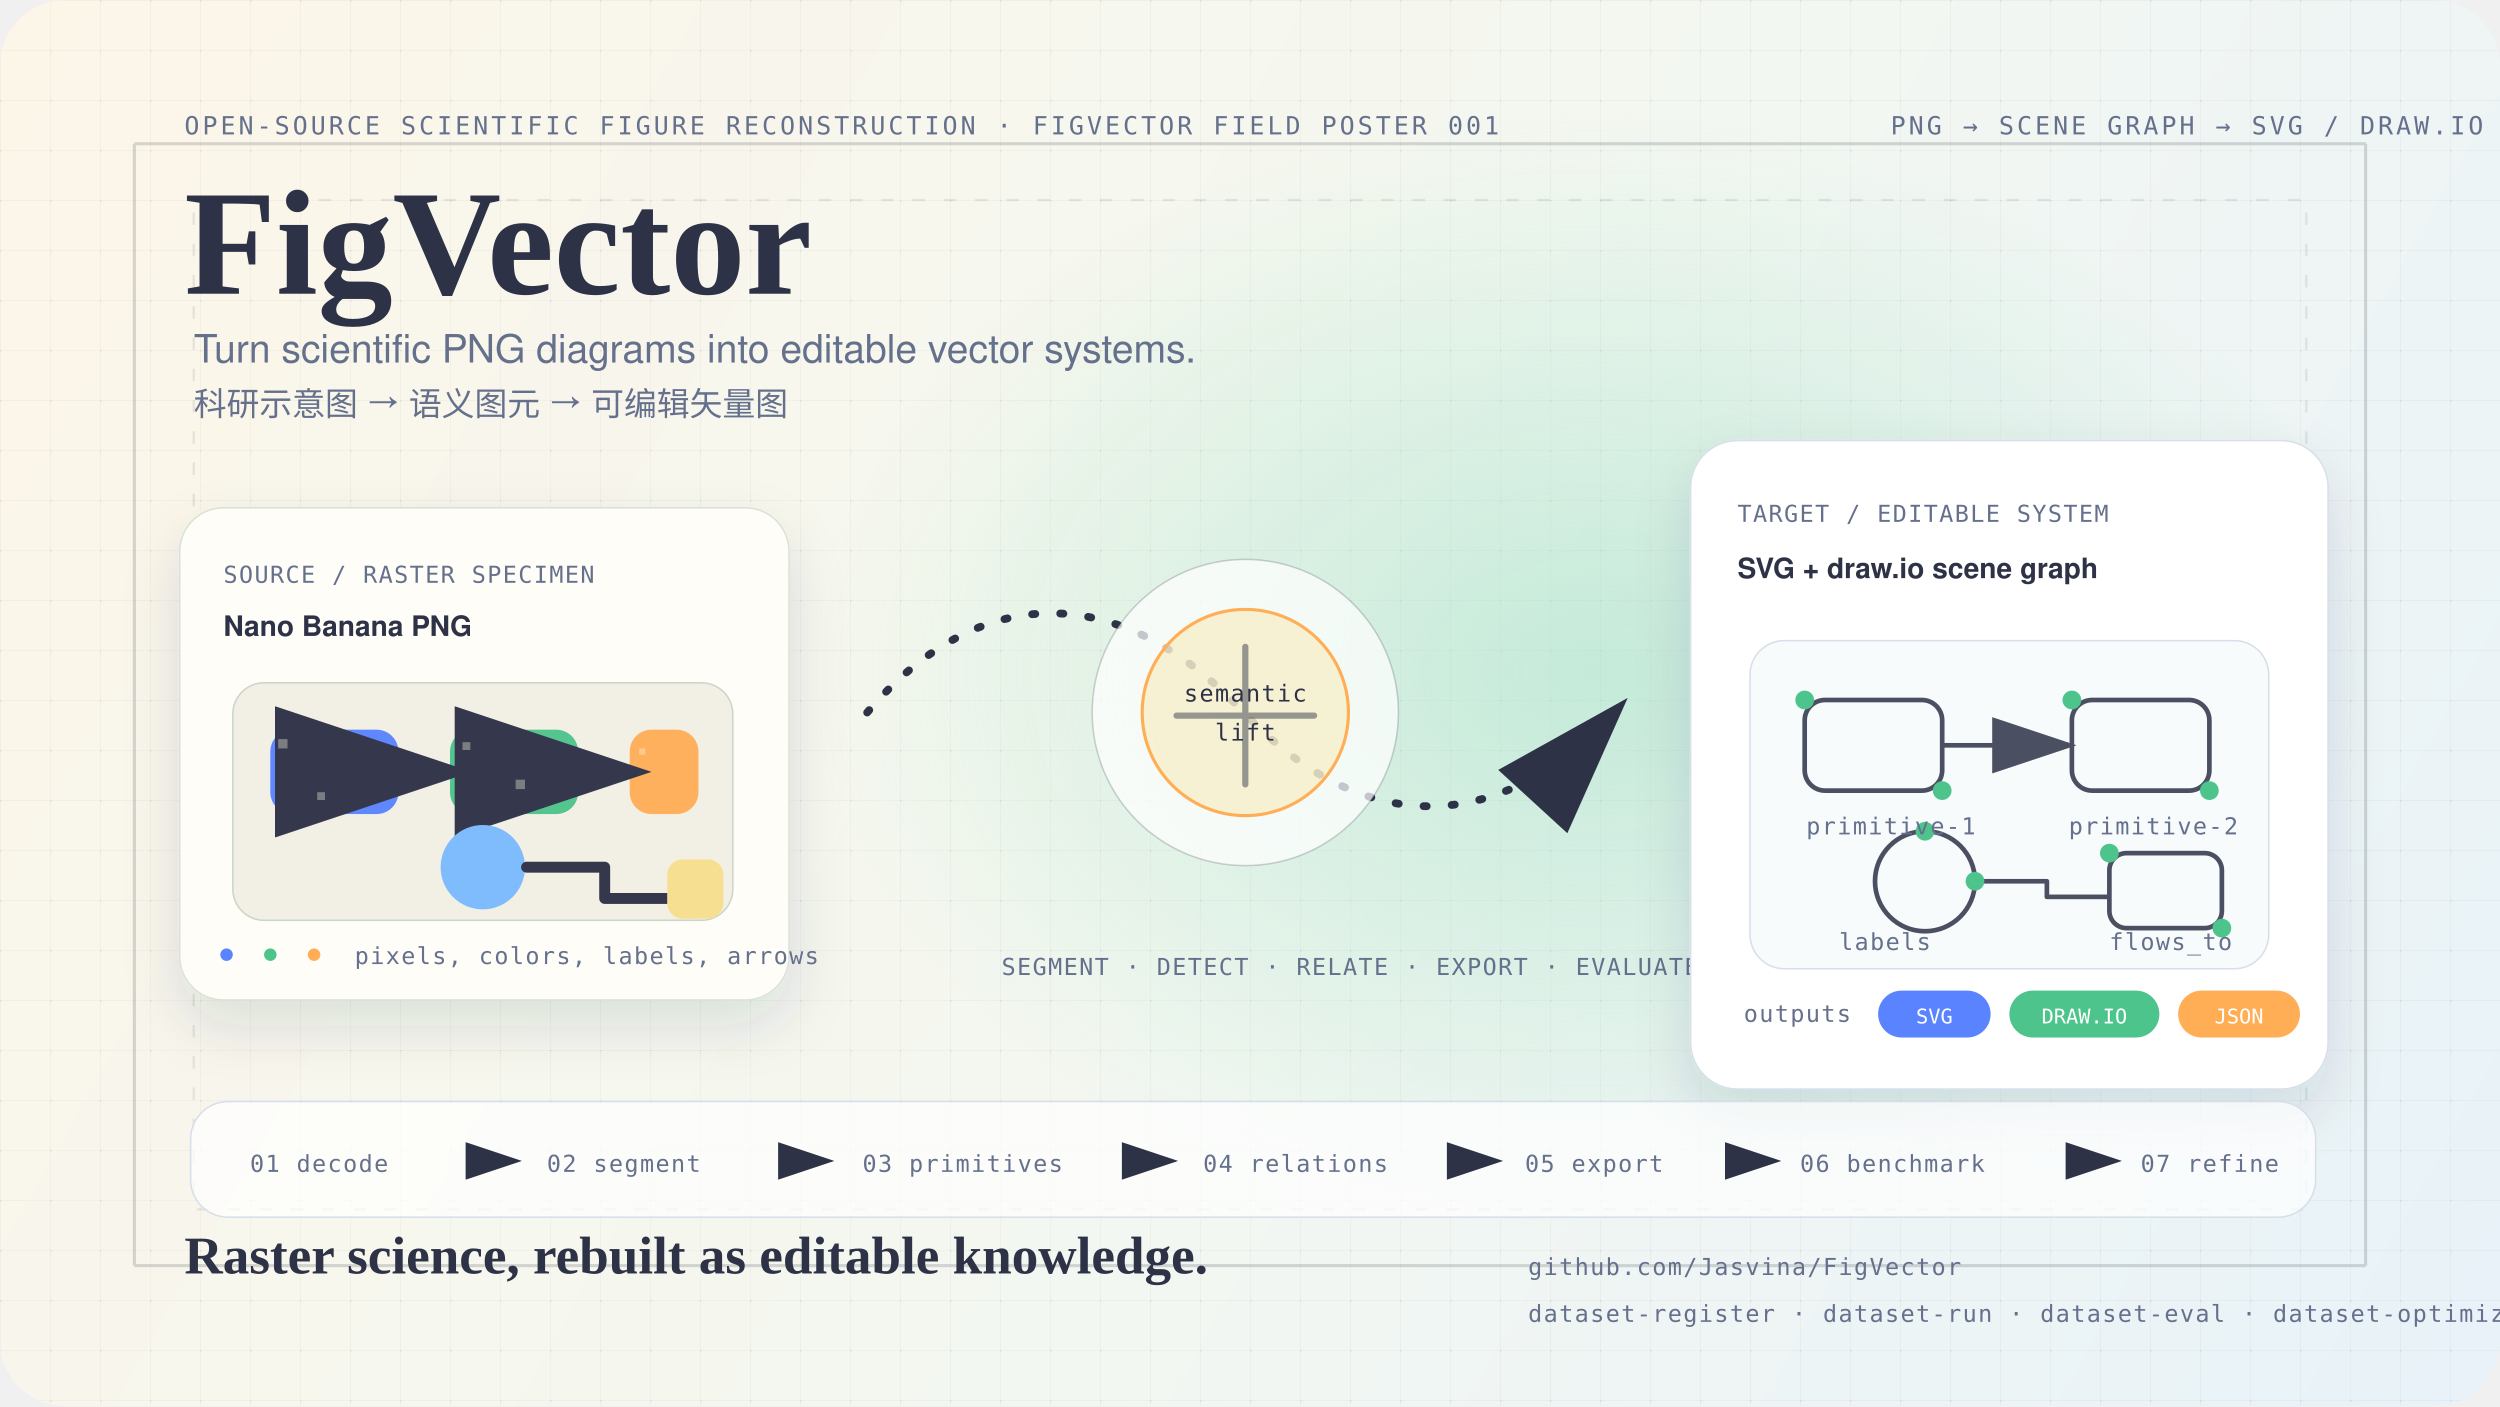
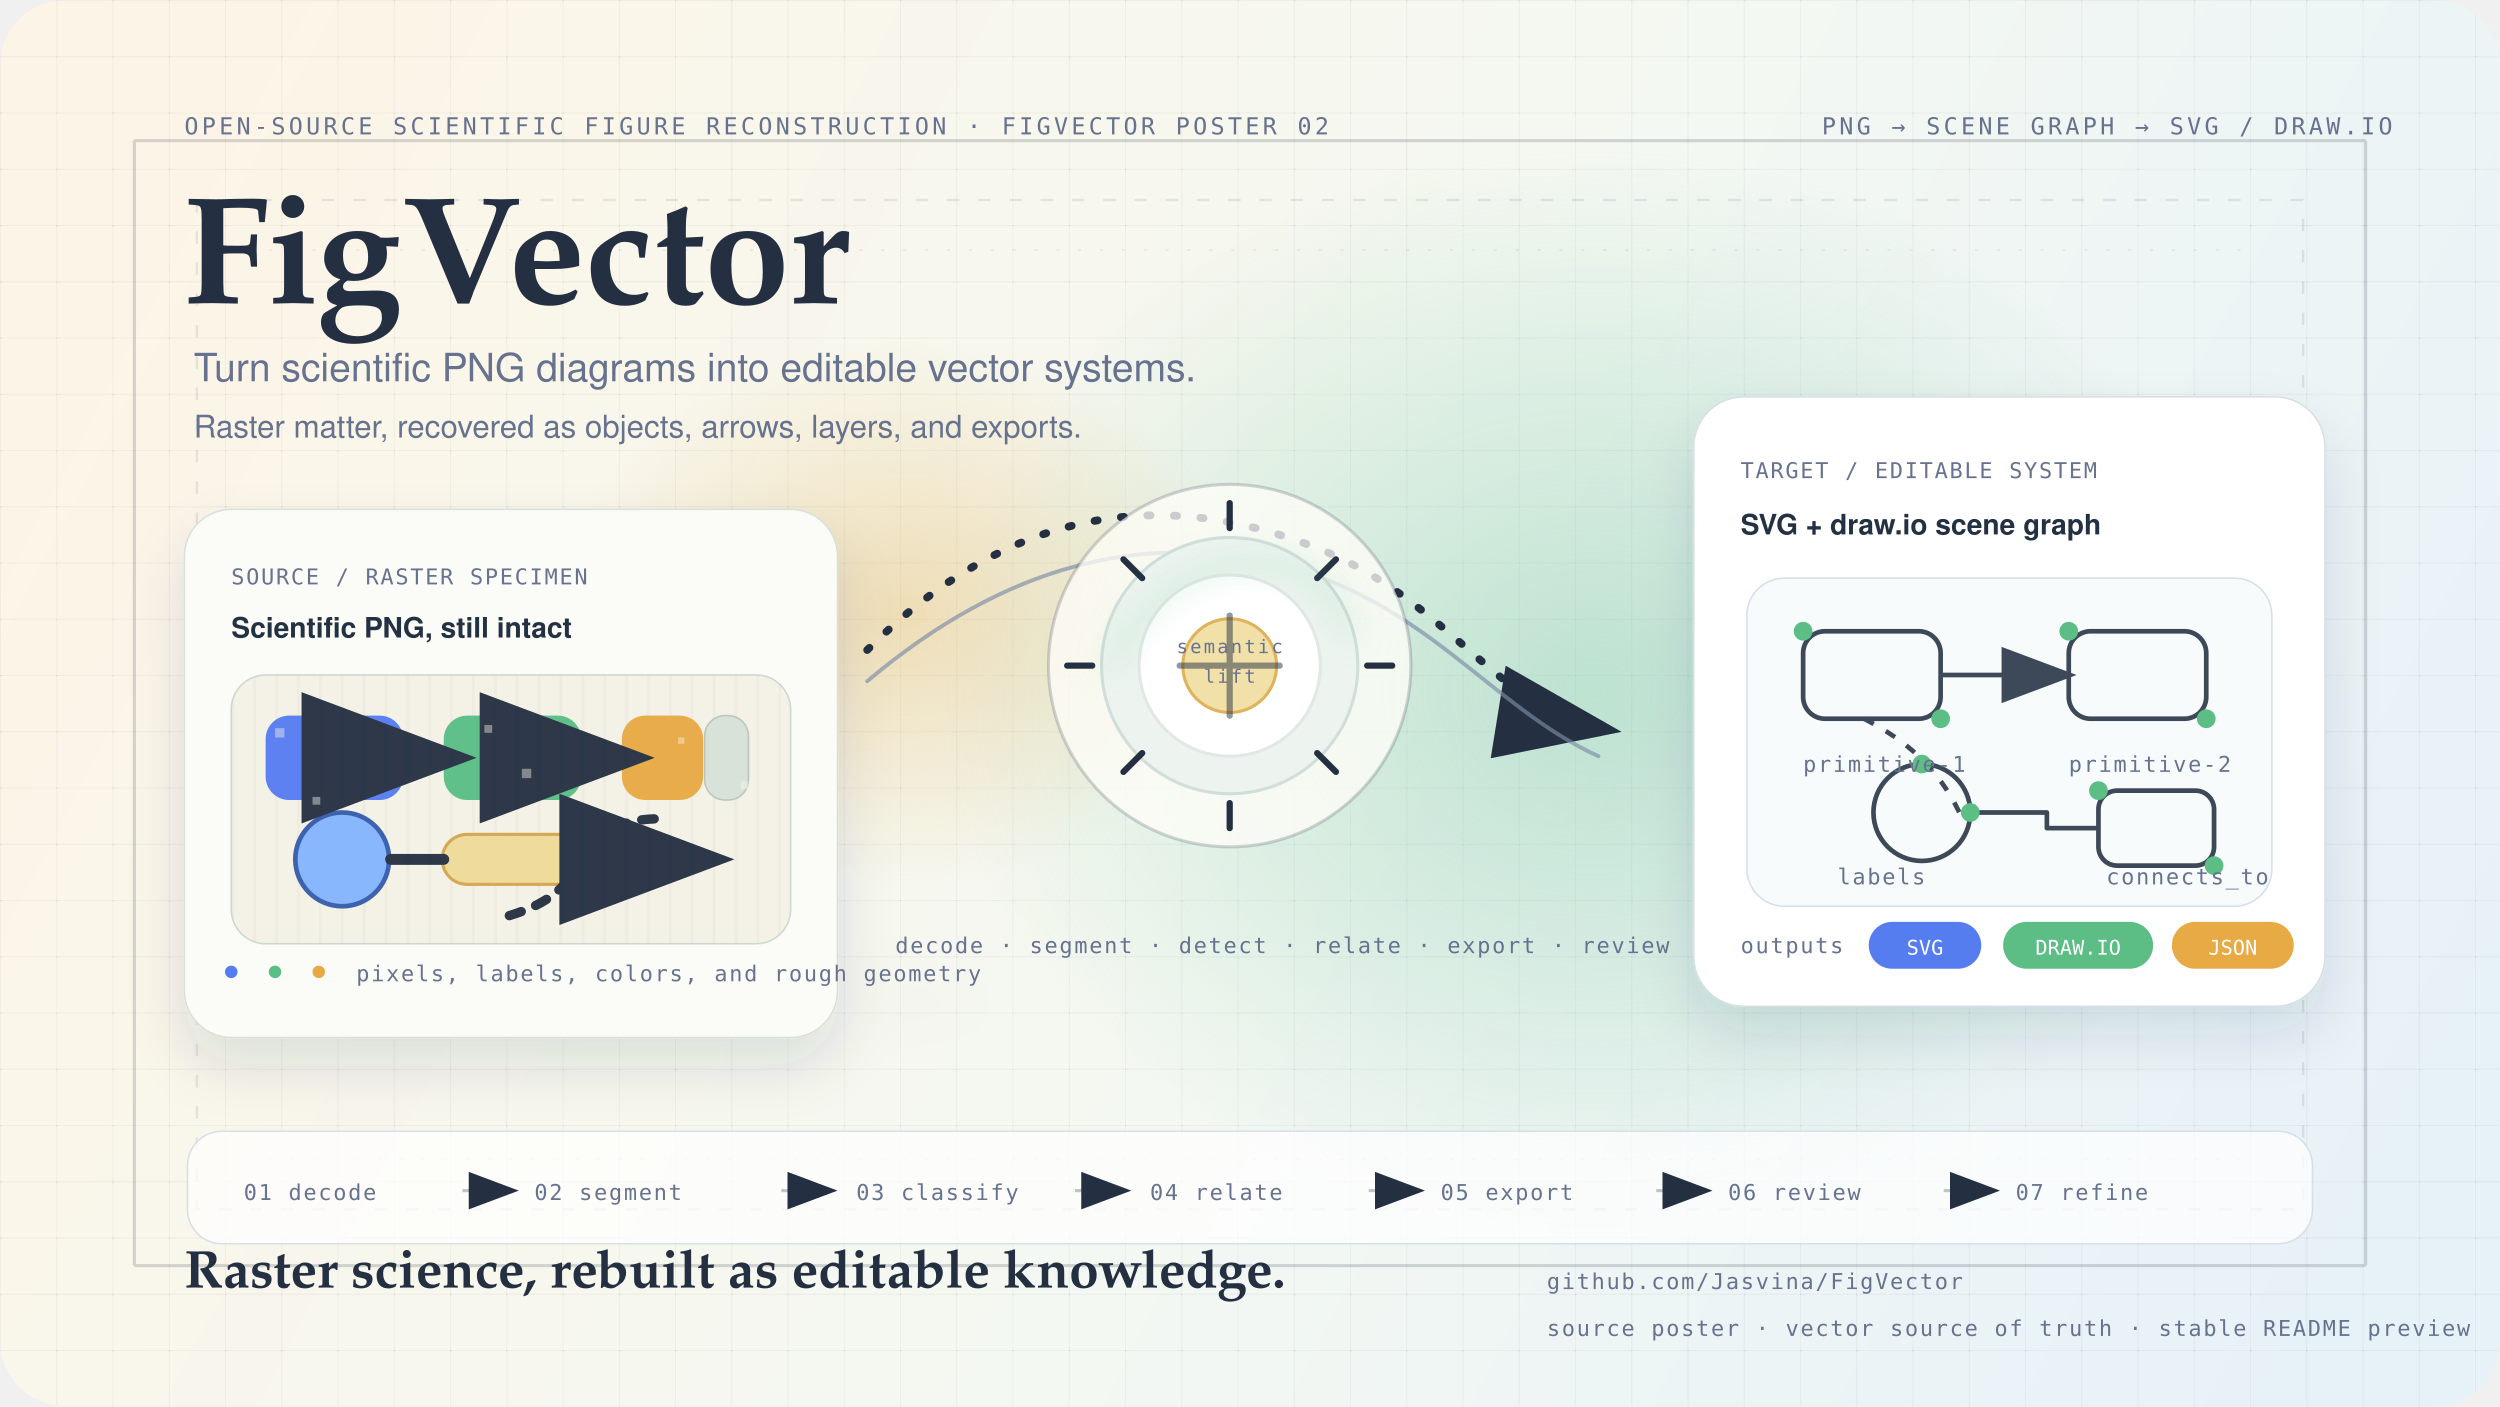
<svg xmlns="http://www.w3.org/2000/svg" width="1600" height="900" viewBox="0 0 1600 900" fill="none">
  <defs>
-     <linearGradient id="paper" x1="0" y1="0" x2="1600" y2="900" gradientUnits="userSpaceOnUse">
-       <stop stop-color="#FCF6E8" />
-       <stop offset="0.55" stop-color="#F3F7F1" />
-       <stop offset="1" stop-color="#E8F2F8" />
+     <linearGradient id="paper" x1="112" y1="84" x2="1510" y2="820" gradientUnits="userSpaceOnUse">
+       <stop stop-color="#FCF5E7" />
+       <stop offset="0.54" stop-color="#F4F8F2" />
+       <stop offset="1" stop-color="#E7F1F8" />
    </linearGradient>
-     <radialGradient id="glow" cx="0" cy="0" r="1" gradientUnits="userSpaceOnUse" gradientTransform="translate(1020 430) rotate(90) scale(360 500)">
-       <stop stop-color="#9FE0C5" stop-opacity="0.55" />
-       <stop offset="1" stop-color="#9FE0C5" stop-opacity="0" />
+     <radialGradient id="halo" cx="0" cy="0" r="1" gradientUnits="userSpaceOnUse" gradientTransform="translate(1020 442) rotate(90) scale(350 420)">
+       <stop stop-color="#7EC9A8" stop-opacity="0.46" />
+       <stop offset="1" stop-color="#7EC9A8" stop-opacity="0" />
    </radialGradient>
-     <pattern id="microgrid" width="32" height="32" patternUnits="userSpaceOnUse">
-       <path d="M32 0H0V32" stroke="#2E3247" stroke-opacity="0.045" stroke-width="1" />
-       <circle cx="0" cy="0" r="1.3" fill="#2E3247" fill-opacity="0.08" />
+     <radialGradient id="amberHalo" cx="0" cy="0" r="1" gradientUnits="userSpaceOnUse" gradientTransform="translate(578 392) rotate(90) scale(174 220)">
+       <stop stop-color="#E0B35A" stop-opacity="0.38" />
+       <stop offset="1" stop-color="#E0B35A" stop-opacity="0" />
+     </radialGradient>
+     <linearGradient id="panel" x1="0" y1="0" x2="0" y2="1" gradientUnits="userSpaceOnUse">
+       <stop stop-color="#FFFDF8" />
+       <stop offset="1" stop-color="#FBFBF7" />
+     </linearGradient>
+     <pattern id="grid" width="36" height="36" patternUnits="userSpaceOnUse">
+       <path d="M36 0H0V36" stroke="#243042" stroke-opacity="0.055" stroke-width="1" />
+       <circle cx="0" cy="0" r="1.1" fill="#243042" fill-opacity="0.08" />
    </pattern>
-     <filter id="softShadow" x="-20%" y="-20%" width="140%" height="140%" color-interpolation-filters="sRGB">
-       <feDropShadow dx="0" dy="16" stdDeviation="18" flood-color="#263149" flood-opacity="0.12" />
+     <pattern id="scan" width="14" height="14" patternUnits="userSpaceOnUse">
+       <rect width="2" height="14" fill="#243042" fill-opacity="0.04" />
+     </pattern>
+     <filter id="shadow" x="-20%" y="-20%" width="140%" height="140%" color-interpolation-filters="sRGB">
+       <feDropShadow dx="0" dy="18" stdDeviation="18" flood-color="#203046" flood-opacity="0.12" />
    </filter>
-     <marker id="arrow" markerWidth="18" markerHeight="12" refX="16" refY="6" orient="auto">
-       <path d="M0 0L18 6L0 12Z" fill="#2E3247" />
+     <filter id="softGlow" x="-40%" y="-40%" width="180%" height="180%" color-interpolation-filters="sRGB">
+       <feGaussianBlur stdDeviation="10" result="blur" />
+       <feColorMatrix in="blur" type="matrix" values="1 0 0 0 0  0 1 0 0 0  0 0 1 0 0  0 0 0 0.42 0" />
+     </filter>
+     <marker id="arrow" markerWidth="16" markerHeight="12" refX="13" refY="6" orient="auto">
+       <path d="M0 0L16 6L0 12Z" fill="#243042" />
    </marker>
    <style>
-       .serif { font-family: Georgia, 'Times New Roman', serif; }
-       .sans { font-family: Avenir, Helvetica, Arial, sans-serif; }
+       .serif { font-family: 'Iowan Old Style', 'Baskerville', 'Palatino Linotype', Georgia, serif; }
+       .sans { font-family: 'Avenir Next', 'Helvetica Neue', Helvetica, sans-serif; }
      .mono { font-family: 'SF Mono', 'Menlo', 'Consolas', monospace; }
-       .ink { fill: #2E3247; }
-       .muted { fill: #65708C; }
-       .tiny { font-size: 16px; letter-spacing: 0.12em; }
+       .ink { fill: #243042; }
+       .muted { fill: #66728E; }
+       .tiny { font-size: 15px; letter-spacing: 0.14em; }
+       .tag { font-size: 16px; letter-spacing: 0.18em; }
      .label { font-size: 18px; font-weight: 700; }
-       .caption { font-size: 15px; letter-spacing: 0.06em; }
+       .caption { font-size: 14px; letter-spacing: 0.08em; }
+       .micro { font-size: 12px; letter-spacing: 0.12em; }
    </style>
  </defs>
  <rect width="1600" height="900" rx="42" fill="url(#paper)" />
-   <rect width="1600" height="900" rx="42" fill="url(#microgrid)" />
-   <rect width="1600" height="900" rx="42" fill="url(#glow)" />
-   <path d="M86 92H1514M86 810H1514M86 92V810M1514 92V810" stroke="#2E3247" stroke-opacity="0.18" stroke-width="2" />
-   <path d="M124 128H1476V774H124V128Z" stroke="#2E3247" stroke-opacity="0.10" stroke-width="1.5" stroke-dasharray="8 12" />
-   <text x="118" y="86" class="mono tiny muted">OPEN-SOURCE SCIENTIFIC FIGURE RECONSTRUCTION · FIGVECTOR FIELD POSTER 001</text>
-   <text x="1210" y="86" class="mono tiny muted">PNG → SCENE GRAPH → SVG / DRAW.IO</text>
-   <text x="118" y="188" class="serif ink" font-size="96" font-weight="700">FigVector</text>
-   <text x="124" y="232" class="sans muted" font-size="25">Turn scientific PNG diagrams into editable vector systems.</text>
-   <text x="124" y="266" class="sans muted" font-size="21">科研示意图 → 语义图元 → 可编辑矢量图</text>
-   <g transform="translate(115 325)" filter="url(#softShadow)">
-     <rect width="390" height="315" rx="28" fill="#FFFDF8" stroke="#D9E2D8" />
-     <text x="28" y="48" class="mono caption muted">SOURCE / RASTER SPECIMEN</text>
-     <text x="28" y="82" class="sans label ink">Nano Banana PNG</text>
-     <g transform="translate(34 112)">
-       <rect width="320" height="152" rx="20" fill="#F2EFE4" stroke="#CBD6CB" />
+   <rect width="1600" height="900" rx="42" fill="url(#grid)" />
+   <rect width="1600" height="900" rx="42" fill="url(#halo)" />
+   <rect width="1600" height="900" rx="42" fill="url(#amberHalo)" />
+   <path d="M86 90H1514M86 810H1514M86 90V810M1514 90V810" stroke="#243042" stroke-opacity="0.18" stroke-width="2" />
+   <path d="M126 128H1474V774H126V128Z" stroke="#243042" stroke-opacity="0.1" stroke-width="1.5" stroke-dasharray="8 12" />
+   <path d="M158 160H1440" stroke="#243042" stroke-opacity="0.08" stroke-width="1" stroke-dasharray="2 12" />
+   <path d="M158 742H1440" stroke="#243042" stroke-opacity="0.08" stroke-width="1" stroke-dasharray="2 12" />
+   <text x="118" y="86" class="mono tiny muted">OPEN-SOURCE SCIENTIFIC FIGURE RECONSTRUCTION · FIGVECTOR POSTER 02</text>
+   <text x="1166" y="86" class="mono tiny muted">PNG → SCENE GRAPH → SVG / DRAW.IO</text>
+   <text x="118" y="194" class="serif ink" font-size="98" font-weight="700">FigVector</text>
+   <text x="124" y="244" class="sans muted" font-size="25">Turn scientific PNG diagrams into editable vector systems.</text>
+   <text x="124" y="280" class="sans muted" font-size="20">Raster matter, recovered as objects, arrows, layers, and exports.</text>
+   <g transform="translate(118 326)" filter="url(#shadow)">
+     <rect width="418" height="338" rx="30" fill="url(#panel)" stroke="#D8E1D9" />
+     <text x="30" y="48" class="mono caption muted">SOURCE / RASTER SPECIMEN</text>
+     <text x="30" y="82" class="sans label ink">Scientific PNG, still intact</text>
+     <g transform="translate(30 106)">
+       <rect width="358" height="172" rx="22" fill="#F4F1E6" stroke="#CDD8CF" />
+       <rect width="358" height="172" rx="22" fill="url(#scan)" opacity="0.62" />
      <g opacity="0.96">
-         <rect x="24" y="30" width="82" height="54" rx="14" fill="#5A84FF" />
-         <rect x="139" y="30" width="82" height="54" rx="14" fill="#4EC48C" />
-         <rect x="254" y="30" width="44" height="54" rx="14" fill="#FFAE56" />
-         <line x1="107" y1="57" x2="139" y2="57" stroke="#2E3247" stroke-width="7" stroke-linecap="round" marker-end="url(#arrow)" />
-         <line x1="222" y1="57" x2="254" y2="57" stroke="#2E3247" stroke-width="7" stroke-linecap="round" marker-end="url(#arrow)" />
-         <circle cx="160" cy="118" r="27" fill="#7ABAFF" />
-         <path d="M188 118H238V138H284" stroke="#2E3247" stroke-width="7" stroke-linecap="round" stroke-linejoin="round" />
-         <rect x="278" y="113" width="36" height="38" rx="10" fill="#F8DF8F" />
+         <rect x="22" y="26" width="88" height="54" rx="15" fill="#567DF0" />
+         <rect x="136" y="26" width="88" height="54" rx="15" fill="#5BBE85" />
+         <rect x="250" y="26" width="52" height="54" rx="15" fill="#E7AA45" />
+         <rect x="303" y="26" width="28" height="54" rx="13" fill="#D7E2D9" stroke="#B5C5BB" />
+         <circle cx="71" cy="118" r="30" fill="#84B5FF" stroke="#355EAC" stroke-width="3" />
+         <rect x="135" y="102" width="116" height="32" rx="16" fill="#EEDC9A" stroke="#D3A64E" stroke-width="2" />
+         <line x1="110" y1="53" x2="136" y2="53" stroke="#243042" stroke-width="7" stroke-linecap="round" marker-end="url(#arrow)" />
+         <line x1="224" y1="53" x2="250" y2="53" stroke="#243042" stroke-width="7" stroke-linecap="round" marker-end="url(#arrow)" />
+         <path d="M102 118H136" stroke="#243042" stroke-width="7" stroke-linecap="round" />
+         <path d="M251 118H301" stroke="#243042" stroke-width="7" stroke-linecap="round" marker-end="url(#arrow)" />
+         <path d="M178 154C204 146 214 136 225 118C238 98 252 92 275 92" stroke="#243042" stroke-width="6" stroke-linecap="round" stroke-dasharray="8 10" />
      </g>
-       <g opacity="0.35">
-         <rect x="29" y="36" width="6" height="6" fill="#FCF6E8" />
-         <rect x="54" y="70" width="5" height="5" fill="#FCF6E8" />
-         <rect x="147" y="38" width="5" height="5" fill="#FCF6E8" />
-         <rect x="181" y="62" width="6" height="6" fill="#FCF6E8" />
-         <rect x="260" y="42" width="4" height="4" fill="#FCF6E8" />
+       <g opacity="0.42">
+         <rect x="28" y="34" width="6" height="6" fill="#FCF5E7" />
+         <rect x="52" y="78" width="5" height="5" fill="#FCF5E7" />
+         <rect x="162" y="32" width="5" height="5" fill="#FCF5E7" />
+         <rect x="186" y="60" width="6" height="6" fill="#FCF5E7" />
+         <rect x="286" y="40" width="4" height="4" fill="#FCF5E7" />
+         <rect x="326" y="68" width="5" height="5" fill="#FCF5E7" />
      </g>
    </g>
-     <g transform="translate(30 286)">
-       <circle cx="0" cy="0" r="4" fill="#5A84FF" />
-       <circle cx="28" cy="0" r="4" fill="#4EC48C" />
-       <circle cx="56" cy="0" r="4" fill="#FFAE56" />
-       <text x="82" y="6" class="mono caption muted">pixels, colors, labels, arrows</text>
+     <g transform="translate(30 296)">
+       <circle cx="0" cy="0" r="4" fill="#567DF0" />
+       <circle cx="28" cy="0" r="4" fill="#5BBE85" />
+       <circle cx="56" cy="0" r="4" fill="#E7AA45" />
+       <text x="80" y="6" class="mono caption muted">pixels, labels, colors, and rough geometry</text>
    </g>
  </g>
-   <g transform="translate(555 346)">
-     <path d="M0 110C72 25 162 26 240 109C316 190 404 191 480 108" stroke="#2E3247" stroke-width="5" stroke-linecap="round" stroke-dasharray="2 16" marker-end="url(#arrow)" />
-     <g transform="translate(132 0)">
-       <circle cx="110" cy="110" r="98" fill="#FFFFFF" fill-opacity="0.72" stroke="#2E3247" stroke-opacity="0.22" />
-       <circle cx="110" cy="110" r="66" fill="#F8DF8F" fill-opacity="0.35" stroke="#FFAE56" stroke-width="2" />
-       <path d="M66 112H154M110 68V156" stroke="#2E3247" stroke-width="4" stroke-linecap="round" opacity="0.48" />
-       <text x="110" y="103" text-anchor="middle" class="mono caption ink">semantic</text>
-       <text x="110" y="128" text-anchor="middle" class="mono caption ink">lift</text>
+   <g transform="translate(555 286)">
+     <path d="M0 130C92 38 188 26 286 64C370 96 406 170 468 180" stroke="#243042" stroke-width="5" stroke-linecap="round" stroke-dasharray="2 15" marker-end="url(#arrow)" />
+     <path d="M0 150C90 74 176 56 258 74C356 96 398 166 468 198" stroke="#7C8AA6" stroke-opacity="0.65" stroke-width="2.5" stroke-linecap="round" />
+     <g transform="translate(136 12)">
+       <circle cx="96" cy="128" r="116" fill="#FFFDF8" fill-opacity="0.76" stroke="#243042" stroke-opacity="0.2" stroke-width="2" />
+       <circle cx="96" cy="128" r="82" fill="#EDF4EF" stroke="#D1DEDA" stroke-width="2" />
+       <circle cx="96" cy="128" r="58" fill="#FFFFFF" stroke="#E2E8E6" stroke-width="2" />
+       <circle cx="96" cy="128" r="30" fill="#EEDC9A" fill-opacity="0.85" stroke="#E0B35A" stroke-width="2" />
+       <path d="M96 24V40M96 216V232M-8 128H8M184 128H200M28 60L40 72M152 184L164 196M28 196L40 184M152 72L164 60" stroke="#243042" stroke-width="4" stroke-linecap="round" />
+       <path d="M64 128H128M96 96V160" stroke="#243042" stroke-width="4" stroke-linecap="round" opacity="0.5" />
+       <text x="96" y="120" text-anchor="middle" class="mono micro muted">semantic</text>
+       <text x="96" y="139" text-anchor="middle" class="mono micro muted">lift</text>
+       <g filter="url(#softGlow)" opacity="0.56">
+         <path d="M20 128C36 94 58 72 96 64C136 56 160 74 172 106" stroke="#5BBE85" stroke-width="8" stroke-linecap="round" />
+       </g>
    </g>
-     <text x="86" y="278" class="mono caption muted">SEGMENT · DETECT · RELATE · EXPORT · EVALUATE</text>
+     <text x="18" y="324" class="mono caption muted">decode · segment · detect · relate · export · review</text>
  </g>
-   <g transform="translate(1082 282)" filter="url(#softShadow)">
-     <rect width="408" height="415" rx="30" fill="#FFFFFF" stroke="#D6DFEA" />
+   <g transform="translate(1084 254)" filter="url(#shadow)">
+     <rect width="404" height="390" rx="32" fill="#FFFFFF" stroke="#D6DFE4" />
    <text x="30" y="52" class="mono caption muted">TARGET / EDITABLE SYSTEM</text>
    <text x="30" y="88" class="sans label ink">SVG + draw.io scene graph</text>
-     <g transform="translate(38 128)">
-       <rect x="0" y="0" width="332" height="210" rx="22" fill="#F8FBFC" stroke="#D6DFEA" />
-       <g stroke="#2E3247" stroke-width="3" fill="none" opacity="0.85">
-         <rect x="35" y="38" width="88" height="58" rx="13" />
-         <rect x="206" y="38" width="88" height="58" rx="13" />
-         <circle cx="112" cy="154" r="32" />
-         <rect x="230" y="136" width="72" height="48" rx="11" />
-         <path d="M124 67H203" marker-end="url(#arrow)" />
-         <path d="M145 154H190V164H230" stroke-linejoin="round" />
+     <g transform="translate(34 116)">
+       <rect width="336" height="210" rx="24" fill="#F8FBFC" stroke="#D5DFE7" />
+       <g stroke="#243042" stroke-width="3" fill="none" opacity="0.88">
+         <rect x="36" y="34" width="88" height="56" rx="14" />
+         <rect x="206" y="34" width="88" height="56" rx="14" />
+         <circle cx="112" cy="150" r="31" />
+         <rect x="225" y="136" width="74" height="48" rx="12" />
+         <path d="M124 62H202" marker-end="url(#arrow)" />
+         <path d="M143 150H192V160H225" stroke-linejoin="round" />
+         <path d="M75 90C102 104 122 121 136 150" stroke-dasharray="7 9" />
      </g>
-       <g fill="#4EC48C">
-         <circle cx="35" cy="38" r="6" />
-         <circle cx="123" cy="96" r="6" />
-         <circle cx="206" cy="38" r="6" />
-         <circle cx="294" cy="96" r="6" />
-         <circle cx="112" cy="122" r="6" />
-         <circle cx="144" cy="154" r="6" />
-         <circle cx="230" cy="136" r="6" />
-         <circle cx="302" cy="184" r="6" />
+       <g fill="#5BBE85">
+         <circle cx="36" cy="34" r="6" />
+         <circle cx="124" cy="90" r="6" />
+         <circle cx="206" cy="34" r="6" />
+         <circle cx="294" cy="90" r="6" />
+         <circle cx="112" cy="119" r="6" />
+         <circle cx="143" cy="150" r="6" />
+         <circle cx="225" cy="136" r="6" />
+         <circle cx="299" cy="184" r="6" />
      </g>
-       <text x="36" y="124" class="mono caption muted">primitive-1</text>
-       <text x="204" y="124" class="mono caption muted">primitive-2</text>
-       <text x="57" y="198" class="mono caption muted">labels</text>
-       <text x="230" y="198" class="mono caption muted">flows_to</text>
+       <g class="mono caption muted">
+         <text x="36" y="124">primitive-1</text>
+         <text x="206" y="124">primitive-2</text>
+         <text x="58" y="196">labels</text>
+         <text x="230" y="196">connects_to</text>
+       </g>
    </g>
-     <g transform="translate(34 372)">
+     <g transform="translate(30 356)">
      <text x="0" y="0" class="mono caption muted">outputs</text>
-       <rect x="86" y="-20" width="72" height="30" rx="15" fill="#5A84FF" />
-       <text x="122" y="1" text-anchor="middle" fill="#fff" class="mono" font-size="13">SVG</text>
-       <rect x="170" y="-20" width="96" height="30" rx="15" fill="#4EC48C" />
-       <text x="218" y="1" text-anchor="middle" fill="#fff" class="mono" font-size="13">DRAW.IO</text>
-       <rect x="278" y="-20" width="78" height="30" rx="15" fill="#FFAE56" />
-       <text x="317" y="1" text-anchor="middle" fill="#fff" class="mono" font-size="13">JSON</text>
+       <rect x="82" y="-20" width="72" height="30" rx="15" fill="#567DF0" />
+       <text x="118" y="1" text-anchor="middle" fill="#fff" class="mono" font-size="13">SVG</text>
+       <rect x="168" y="-20" width="96" height="30" rx="15" fill="#5BBE85" />
+       <text x="216" y="1" text-anchor="middle" fill="#fff" class="mono" font-size="13">DRAW.IO</text>
+       <rect x="276" y="-20" width="78" height="30" rx="15" fill="#E7AA45" />
+       <text x="315" y="1" text-anchor="middle" fill="#fff" class="mono" font-size="13">JSON</text>
    </g>
  </g>
-   <g transform="translate(122 705)">
-     <rect width="1360" height="74" rx="24" fill="#FFFFFF" fill-opacity="0.72" stroke="#D6DFEA" />
+   <g transform="translate(120 724)">
+     <rect width="1360" height="72" rx="22" fill="#FFFFFF" fill-opacity="0.72" stroke="#D6E0E7" />
    <g class="mono caption muted">
-       <text x="38" y="45">01 decode</text>
-       <text x="228" y="45">02 segment</text>
-       <text x="430" y="45">03 primitives</text>
-       <text x="648" y="45">04 relations</text>
-       <text x="854" y="45">05 export</text>
-       <text x="1030" y="45">06 benchmark</text>
-       <text x="1248" y="45">07 refine</text>
+       <text x="36" y="44">01 decode</text>
+       <text x="222" y="44">02 segment</text>
+       <text x="428" y="44">03 classify</text>
+       <text x="616" y="44">04 relate</text>
+       <text x="802" y="44">05 export</text>
+       <text x="986" y="44">06 review</text>
+       <text x="1170" y="44">07 refine</text>
    </g>
-     <g stroke="#2E3247" stroke-opacity="0.28" stroke-width="2">
-       <path d="M184 38H208" marker-end="url(#arrow)" />
-       <path d="M384 38H408" marker-end="url(#arrow)" />
-       <path d="M604 38H628" marker-end="url(#arrow)" />
-       <path d="M812 38H836" marker-end="url(#arrow)" />
-       <path d="M990 38H1014" marker-end="url(#arrow)" />
-       <path d="M1208 38H1232" marker-end="url(#arrow)" />
+     <g stroke="#243042" stroke-opacity="0.28" stroke-width="2">
+       <path d="M176 38H206" marker-end="url(#arrow)" />
+       <path d="M380 38H410" marker-end="url(#arrow)" />
+       <path d="M568 38H598" marker-end="url(#arrow)" />
+       <path d="M756 38H786" marker-end="url(#arrow)" />
+       <path d="M940 38H970" marker-end="url(#arrow)" />
+       <path d="M1124 38H1154" marker-end="url(#arrow)" />
    </g>
  </g>
-   <g transform="translate(118 815)">
+   <g transform="translate(118 824)">
    <text class="serif ink" font-size="34" font-weight="700">Raster science, rebuilt as editable knowledge.</text>
-     <text x="860" y="1" class="mono caption muted">github.com/Jasvina/FigVector</text>
-     <text x="860" y="31" class="mono caption muted">dataset-register · dataset-run · dataset-eval · dataset-optimize</text>
+     <text x="872" y="1" class="mono caption muted">github.com/Jasvina/FigVector</text>
+     <text x="872" y="31" class="mono caption muted">source poster · vector source of truth · stable README preview</text>
  </g>
</svg>
